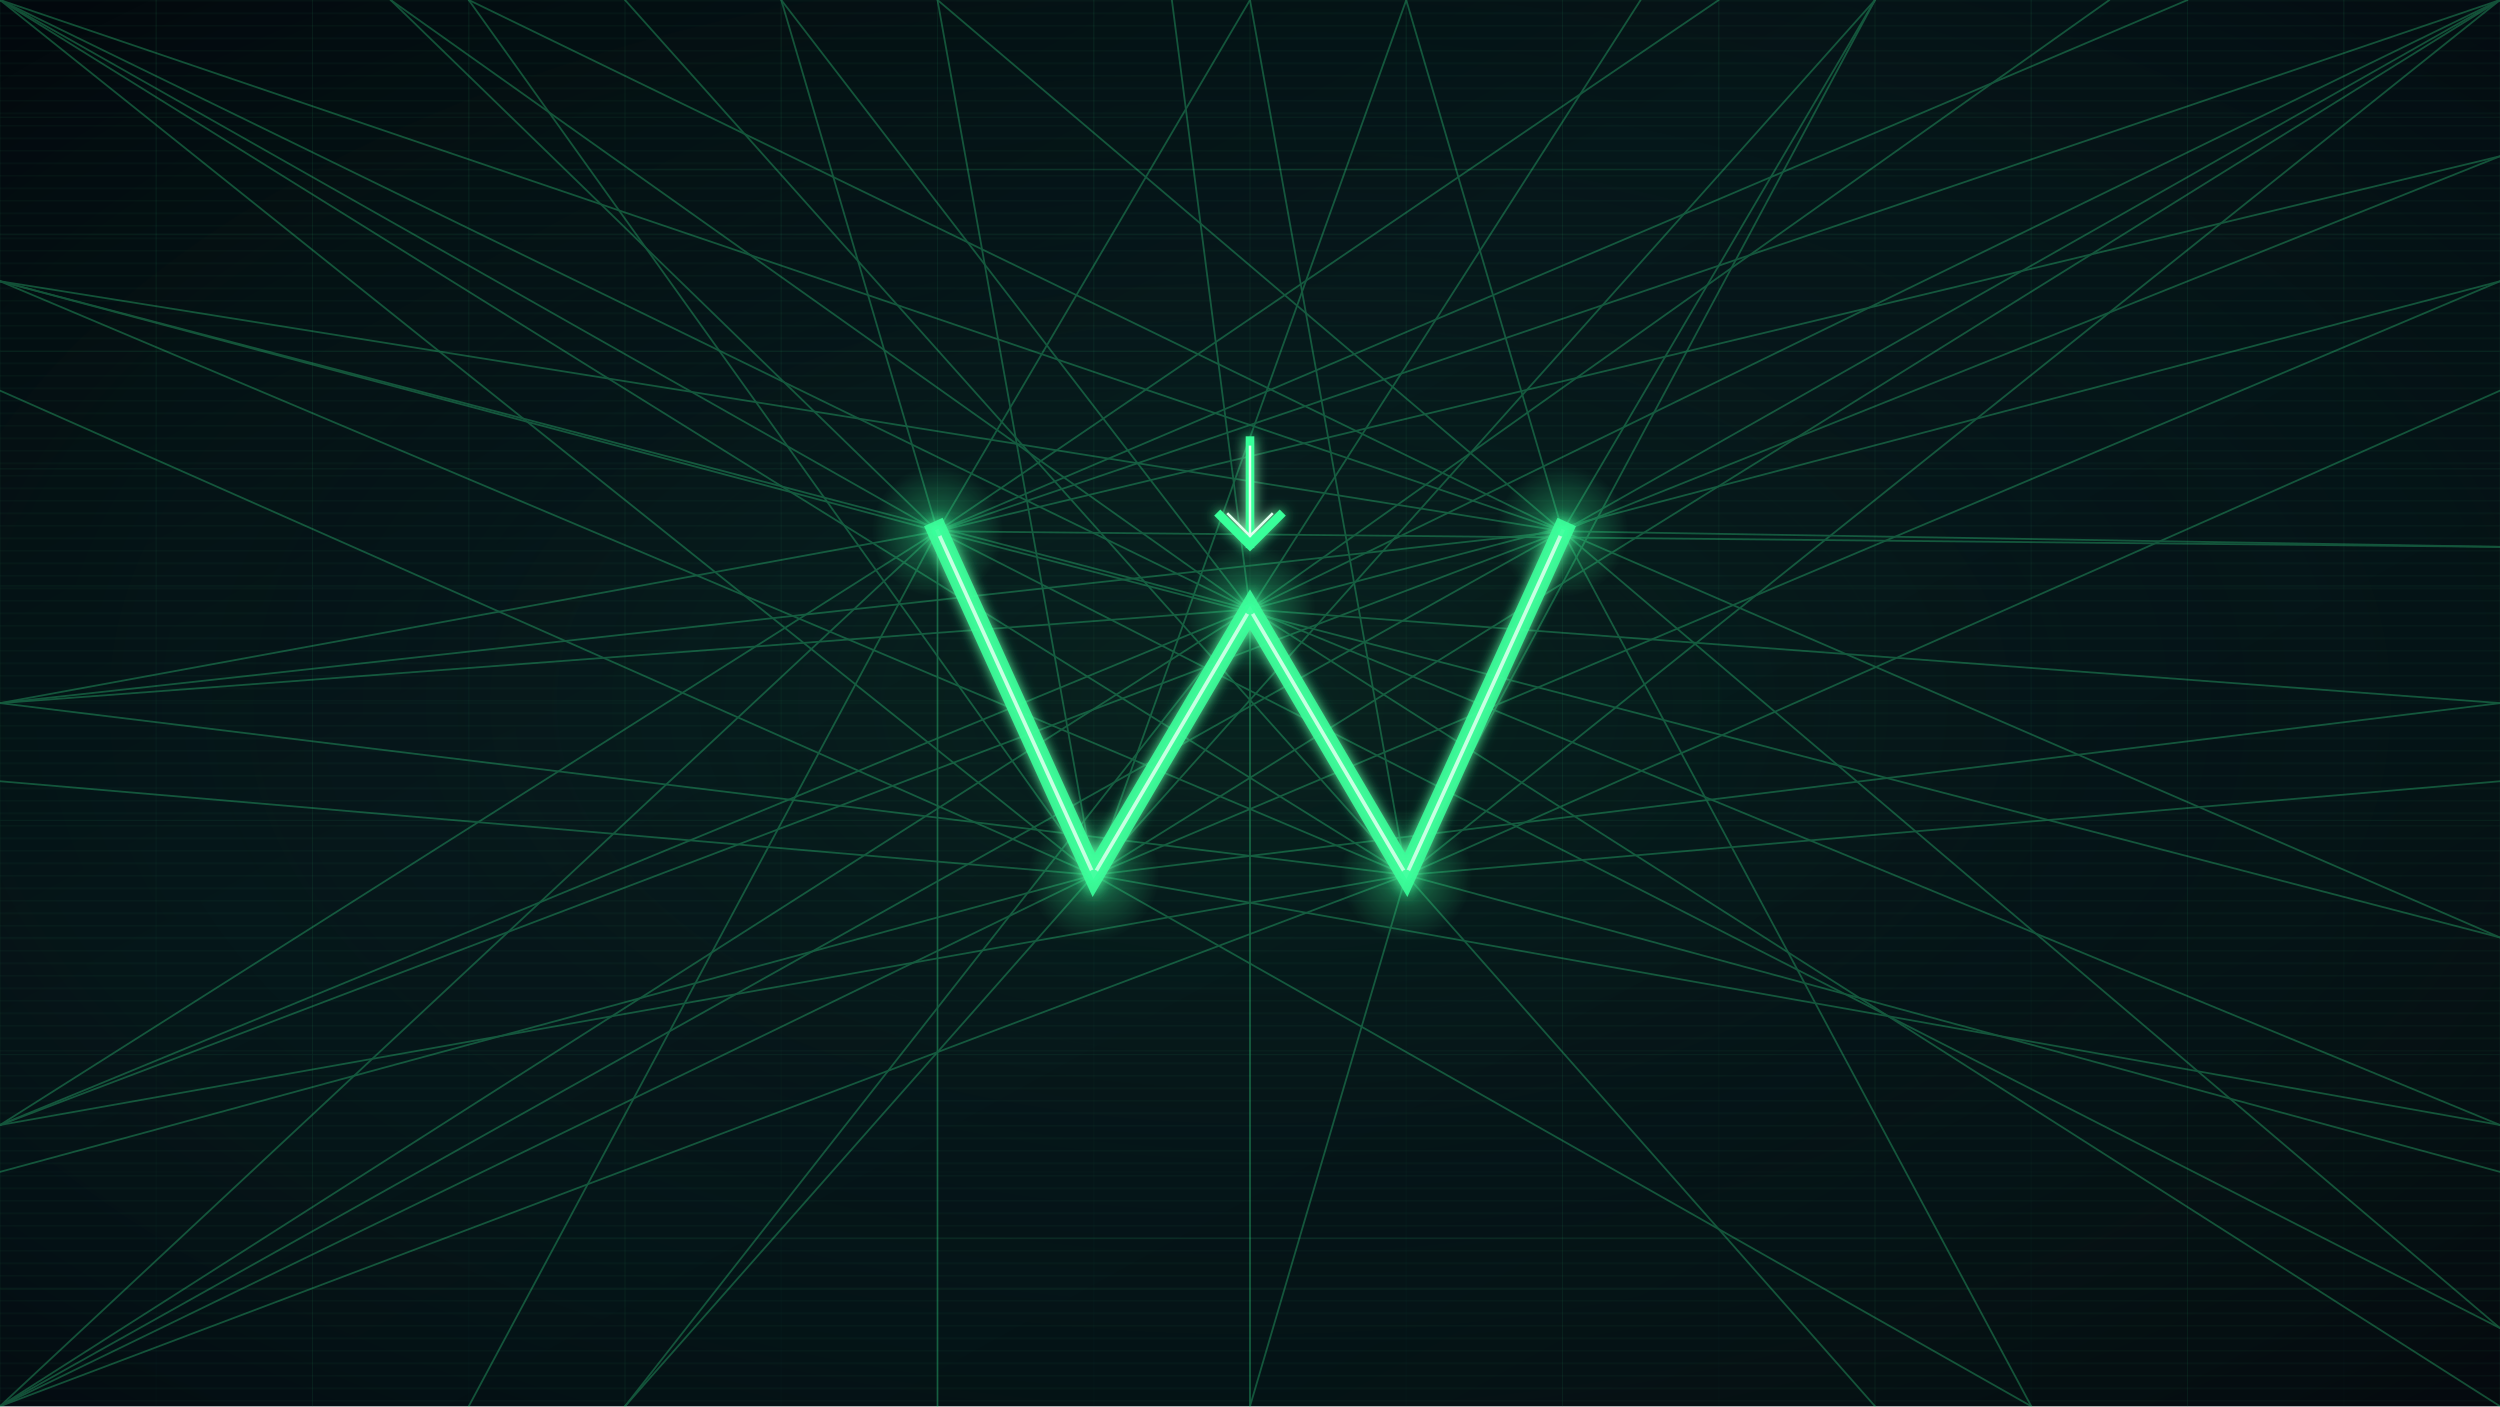
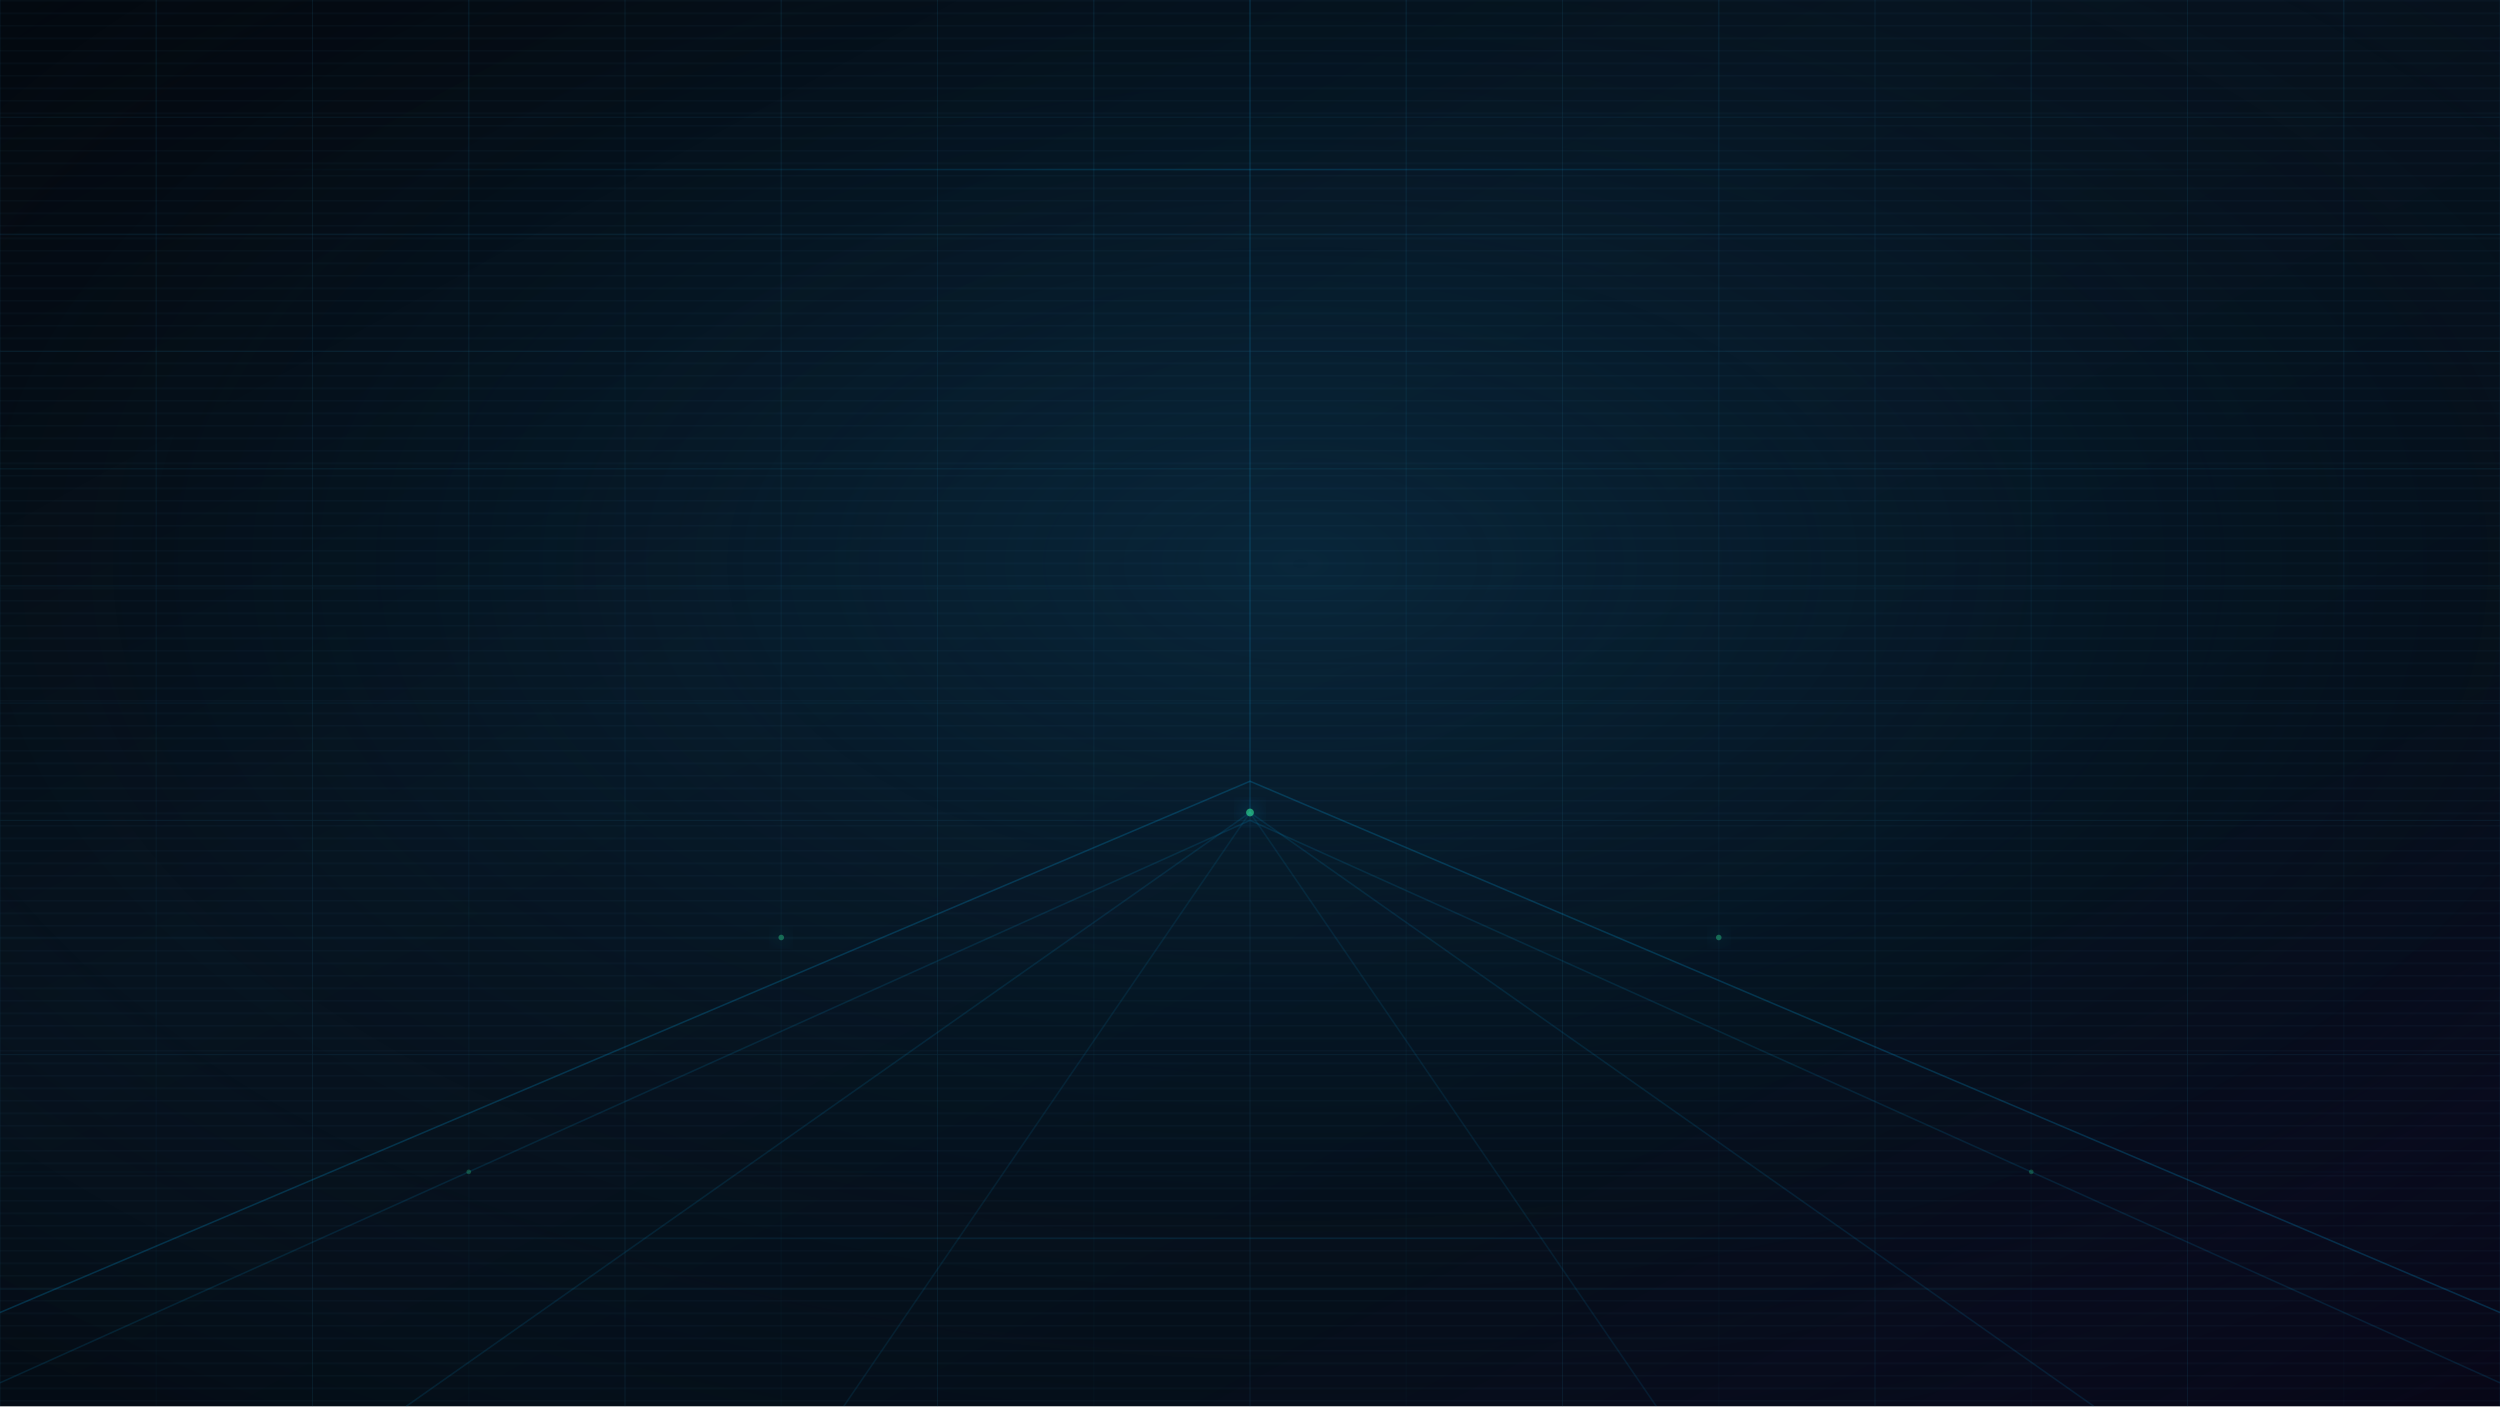
<svg xmlns="http://www.w3.org/2000/svg" width="1600" height="900" viewBox="0 0 1600 900">
  <defs>
    <linearGradient id="bg" x1="0" y1="0" x2="1" y2="1">
      <stop offset="0" stop-color="#03080E" />
-       <stop offset=".38" stop-color="#06131A" />
-       <stop offset=".72" stop-color="#050F16" />
-       <stop offset="1" stop-color="#080D12" />
+       <stop offset=".38" stop-color="#06131F" />
+       <stop offset=".72" stop-color="#050F1A" />
+       <stop offset="1" stop-color="#0B0820" />
    </linearGradient>
-     <radialGradient id="halo" cx=".5" cy=".5" r=".72">
-       <stop offset="0" stop-color="#0A3827" stop-opacity=".44" />
-       <stop offset=".48" stop-color="#06271C" stop-opacity=".20" />
-       <stop offset="1" stop-color="#02050A" stop-opacity=".55" />
+     <radialGradient id="halo" cx=".52" cy=".40" r=".76">
+       <stop offset="0" stop-color="#0B4160" stop-opacity=".42" />
+       <stop offset=".42" stop-color="#07304A" stop-opacity=".18" />
+       <stop offset=".72" stop-color="#06111D" stop-opacity=".06" />
+       <stop offset="1" stop-color="#02050A" stop-opacity=".42" />
    </radialGradient>
    <linearGradient id="grid" x1="0" y1="0" x2="0" y2="1">
-       <stop offset="0" stop-color="#39FF9A" stop-opacity=".24" />
-       <stop offset="1" stop-color="#168D58" stop-opacity=".07" />
+       <stop offset="0" stop-color="#25C4FF" stop-opacity=".23" />
+       <stop offset="1" stop-color="#08739F" stop-opacity=".08" />
    </linearGradient>
-     <linearGradient id="axis" x1="0" y1="0" x2="1" y2="0">
-       <stop offset="0" stop-color="#39FF9A" stop-opacity="0" />
-       <stop offset=".5" stop-color="#39FF9A" stop-opacity=".48" />
-       <stop offset="1" stop-color="#39FF9A" stop-opacity="0" />
+     <linearGradient id="accent" x1="0" y1="0" x2="1" y2="0">
+       <stop offset="0" stop-color="#00B7FF" stop-opacity="0" />
+       <stop offset=".5" stop-color="#00B7FF" stop-opacity=".48" />
+       <stop offset="1" stop-color="#00B7FF" stop-opacity="0" />
    </linearGradient>
    <pattern id="scanlines" width="4" height="8" patternUnits="userSpaceOnUse">
-       <rect width="4" height="1" fill="#39FF9A" opacity=".035" />
+       <rect width="4" height="1" fill="#57CFFF" opacity=".035" />
    </pattern>
-     <filter id="glow" x="-30%" y="-30%" width="160%" height="160%">
+     <filter id="glow">
      <feGaussianBlur stdDeviation="5" />
    </filter>
-     <filter id="wGlow" x="-35%" y="-35%" width="170%" height="170%">
-       <feGaussianBlur stdDeviation="4" result="blur" />
-       <feMerge>
-         <feMergeNode in="blur" />
-         <feMergeNode in="SourceGraphic" />
-       </feMerge>
-     </filter>
-     <radialGradient id="vertexGlow">
-       <stop offset="0" stop-color="#39FF9A" stop-opacity=".42" />
-       <stop offset="1" stop-color="#39FF9A" stop-opacity="0" />
-     </radialGradient>
  </defs>
  <rect width="1600" height="900" fill="url(#bg)" />
  <rect width="1600" height="900" fill="url(#halo)" />
  <rect width="1600" height="900" fill="url(#scanlines)" />
-   <g stroke="url(#grid)" fill="none" stroke-width="1">
-     <path d="M0 150 H1600 M0 300 H1600 M0 450 H1600 M0 600 H1600 M0 750 H1600" opacity=".25" />
-     <path d="M100 0 V900 M300 0 V900 M500 0 V900 M700 0 V900 M900 0 V900 M1100 0 V900 M1300 0 V900 M1500 0 V900" opacity=".22" />
+   <g stroke="url(#grid)" fill="none">
+     <path d="M0 150 H1600 M0 300 H1600 M0 450 H1600 M0 600 H1600 M0 750 H1600" stroke-width="1" opacity=".34" />
+     <path d="M100 0 V900 M300 0 V900 M500 0 V900 M700 0 V900 M900 0 V900 M1100 0 V900 M1300 0 V900 M1500 0 V900" stroke-width="1" opacity=".30" />
  </g>
-   <g stroke="#1C754B" stroke-width=".5" opacity=".18" fill="none">
+   <g stroke="#1B6688" stroke-width=".5" opacity=".20">
    <path d="M0 75 H1600 M0 225 H1600 M0 375 H1600 M0 525 H1600 M0 675 H1600 M0 825 H1600" />
    <path d="M0 0 V900 M200 0 V900 M400 0 V900 M600 0 V900 M800 0 V900 M1000 0 V900 M1200 0 V900 M1400 0 V900 M1600 0 V900" />
  </g>
-   <g fill="none" stroke="#39FF9A" stroke-width="1.15" stroke-linecap="round" opacity=".28">
-     <path d="M0 0 L600 340 M250 0 L600 340 M500 0 L600 340 M800 0 L600 340 M1100 0 L600 340 M1400 0 L600 340 M1600 0 L600 340" />
-     <path d="M0 180 L600 340 M0 450 L600 340 M0 720 L600 340 M0 900 L600 340 M300 900 L600 340 M600 900 L600 340" />
-     <path d="M1600 100 L600 340 M1600 350 L600 340 M1600 600 L600 340 M1600 850 L600 340" />
-     <path d="M0 0 L700 560 M300 0 L700 560 M600 0 L700 560 M900 0 L700 560 M1200 0 L700 560 M1600 0 L700 560" />
-     <path d="M0 250 L700 560 M0 500 L700 560 M0 750 L700 560 M0 900 L700 560 M400 900 L700 560" />
-     <path d="M1600 180 L700 560 M1600 450 L700 560 M1600 720 L700 560 M1300 900 L700 560" />
-     <path d="M0 0 L800 390 M250 0 L800 390 M500 0 L800 390 M750 0 L800 390 M1050 0 L800 390 M1350 0 L800 390 M1600 0 L800 390" />
-     <path d="M0 180 L800 390 M0 450 L800 390 M0 720 L800 390 M0 900 L800 390 M400 900 L800 390 M800 900 L800 390" />
-     <path d="M1600 180 L800 390 M1600 450 L800 390 M1600 720 L800 390 M1600 900 L800 390" />
-     <path d="M0 0 L900 560 M400 0 L900 560 M800 0 L900 560 M1200 0 L900 560 M1600 0 L900 560" />
-     <path d="M0 180 L900 560 M0 450 L900 560 M0 720 L900 560 M0 900 L900 560 M800 900 L900 560" />
-     <path d="M1600 250 L900 560 M1600 500 L900 560 M1600 750 L900 560 M1200 900 L900 560" />
-     <path d="M0 0 L1000 340 M300 0 L1000 340 M600 0 L1000 340 M900 0 L1000 340 M1200 0 L1000 340 M1600 0 L1000 340" />
-     <path d="M0 180 L1000 340 M0 450 L1000 340 M0 720 L1000 340 M0 900 L1000 340" />
-     <path d="M1600 100 L1000 340 M1600 350 L1000 340 M1600 600 L1000 340 M1600 850 L1000 340 M1300 900 L1000 340" />
+   <g stroke="#00B7FF" fill="none">
+     <path d="M0 840 L800 500 L1600 840" stroke-width="1" opacity=".20" />
+     <path d="M0 885 L800 525 L1600 885" stroke-width="1" opacity=".12" />
+     <path d="M260 900 L800 520 L1340 900" stroke-width="1" opacity=".11" />
+     <path d="M540 900 L800 520 L1060 900" stroke-width="1" opacity=".09" />
+     <path d="M800 520 V0" stroke-width="1" opacity=".10" />
  </g>
-   <g>
-     <circle cx="600" cy="340" r="42" fill="url(#vertexGlow)" />
-     <circle cx="700" cy="560" r="42" fill="url(#vertexGlow)" />
-     <circle cx="800" cy="390" r="42" fill="url(#vertexGlow)" />
-     <circle cx="900" cy="560" r="42" fill="url(#vertexGlow)" />
-     <circle cx="1000" cy="340" r="42" fill="url(#vertexGlow)" />
+   <rect x="150" y="108" width="1300" height="1" fill="url(#accent)" opacity=".38" />
+   <rect x="150" y="792" width="1300" height="1" fill="url(#accent)" opacity=".20" />
+   <g fill="#39FF9A">
+     <circle cx="800" cy="520" r="2.5" opacity=".55" />
+     <circle cx="500" cy="600" r="1.8" opacity=".34" />
+     <circle cx="1100" cy="600" r="1.8" opacity=".34" />
+     <circle cx="300" cy="750" r="1.5" opacity=".24" />
+     <circle cx="1300" cy="750" r="1.5" opacity=".24" />
  </g>
-   <g fill="none" stroke-linecap="square" stroke-linejoin="miter" filter="url(#wGlow)">
-     <path d="M600 340 L700 560 L800 390 L900 560 L1000 340" stroke="#39FF9A" stroke-width="13" opacity=".88" />
-     <path d="M600 340 L700 560 L800 390 L900 560 L1000 340" stroke="#C8FFE2" stroke-width="2.4" />
-     <path d="M800 282 V348 M781 330 L800 349 L819 330" stroke="#39FF9A" stroke-width="5.5" />
-     <path d="M800 286 V343 M786 329 L800 343 L814 329" stroke="#E0FFEE" stroke-width="1.6" />
-   </g>
-   <rect x="150" y="108" width="1300" height="1" fill="url(#axis)" opacity=".34" />
-   <rect x="150" y="792" width="1300" height="1" fill="url(#axis)" opacity=".18" />
-   <g fill="#39FF9A">
-     <circle cx="600" cy="340" r="3.4" opacity=".9" />
-     <circle cx="700" cy="560" r="3.4" opacity=".9" />
-     <circle cx="800" cy="390" r="3.4" opacity=".9" />
-     <circle cx="900" cy="560" r="3.4" opacity=".9" />
-     <circle cx="1000" cy="340" r="3.4" opacity=".9" />
-   </g>
-   <g fill="#39FF9A" opacity=".12" filter="url(#glow)">
-     <circle cx="600" cy="340" r="11" />
-     <circle cx="700" cy="560" r="11" />
-     <circle cx="800" cy="390" r="11" />
-     <circle cx="900" cy="560" r="11" />
-     <circle cx="1000" cy="340" r="11" />
+   <g fill="#00B7FF">
+     <circle cx="800" cy="520" r="8" opacity=".08" filter="url(#glow)" />
+     <circle cx="500" cy="600" r="6" opacity=".05" filter="url(#glow)" />
+     <circle cx="1100" cy="600" r="6" opacity=".05" filter="url(#glow)" />
  </g>
</svg>
